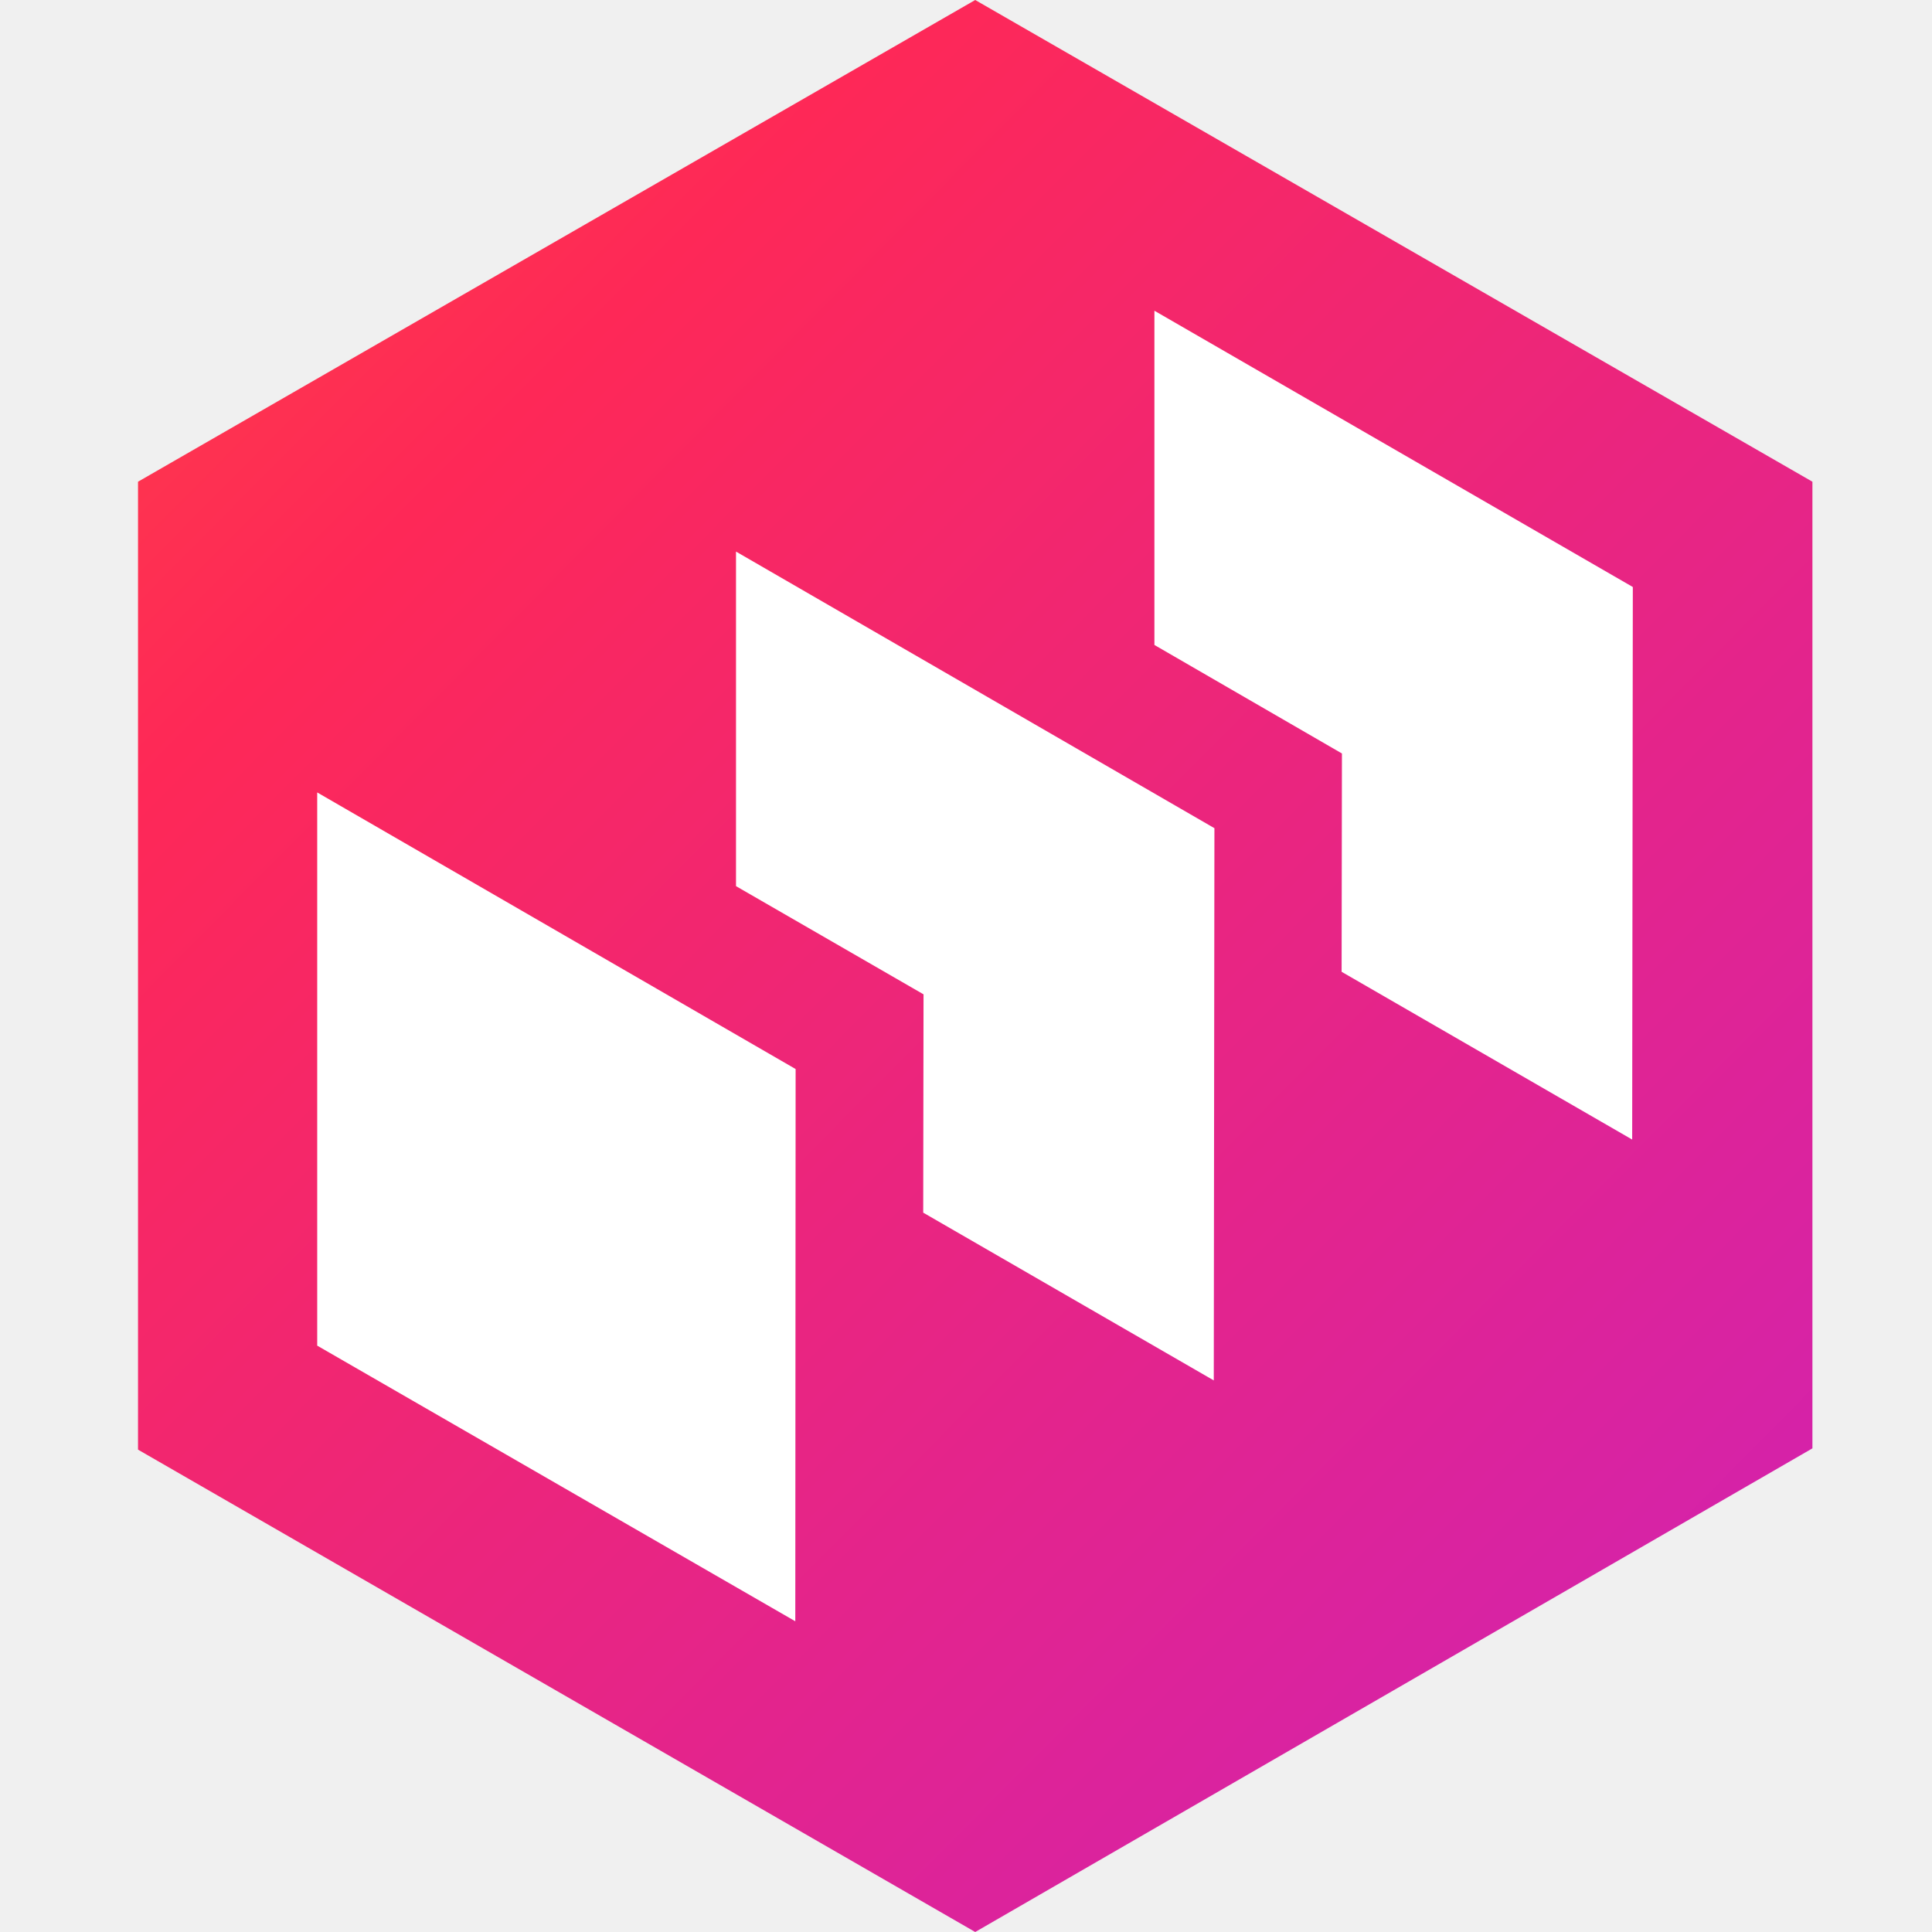
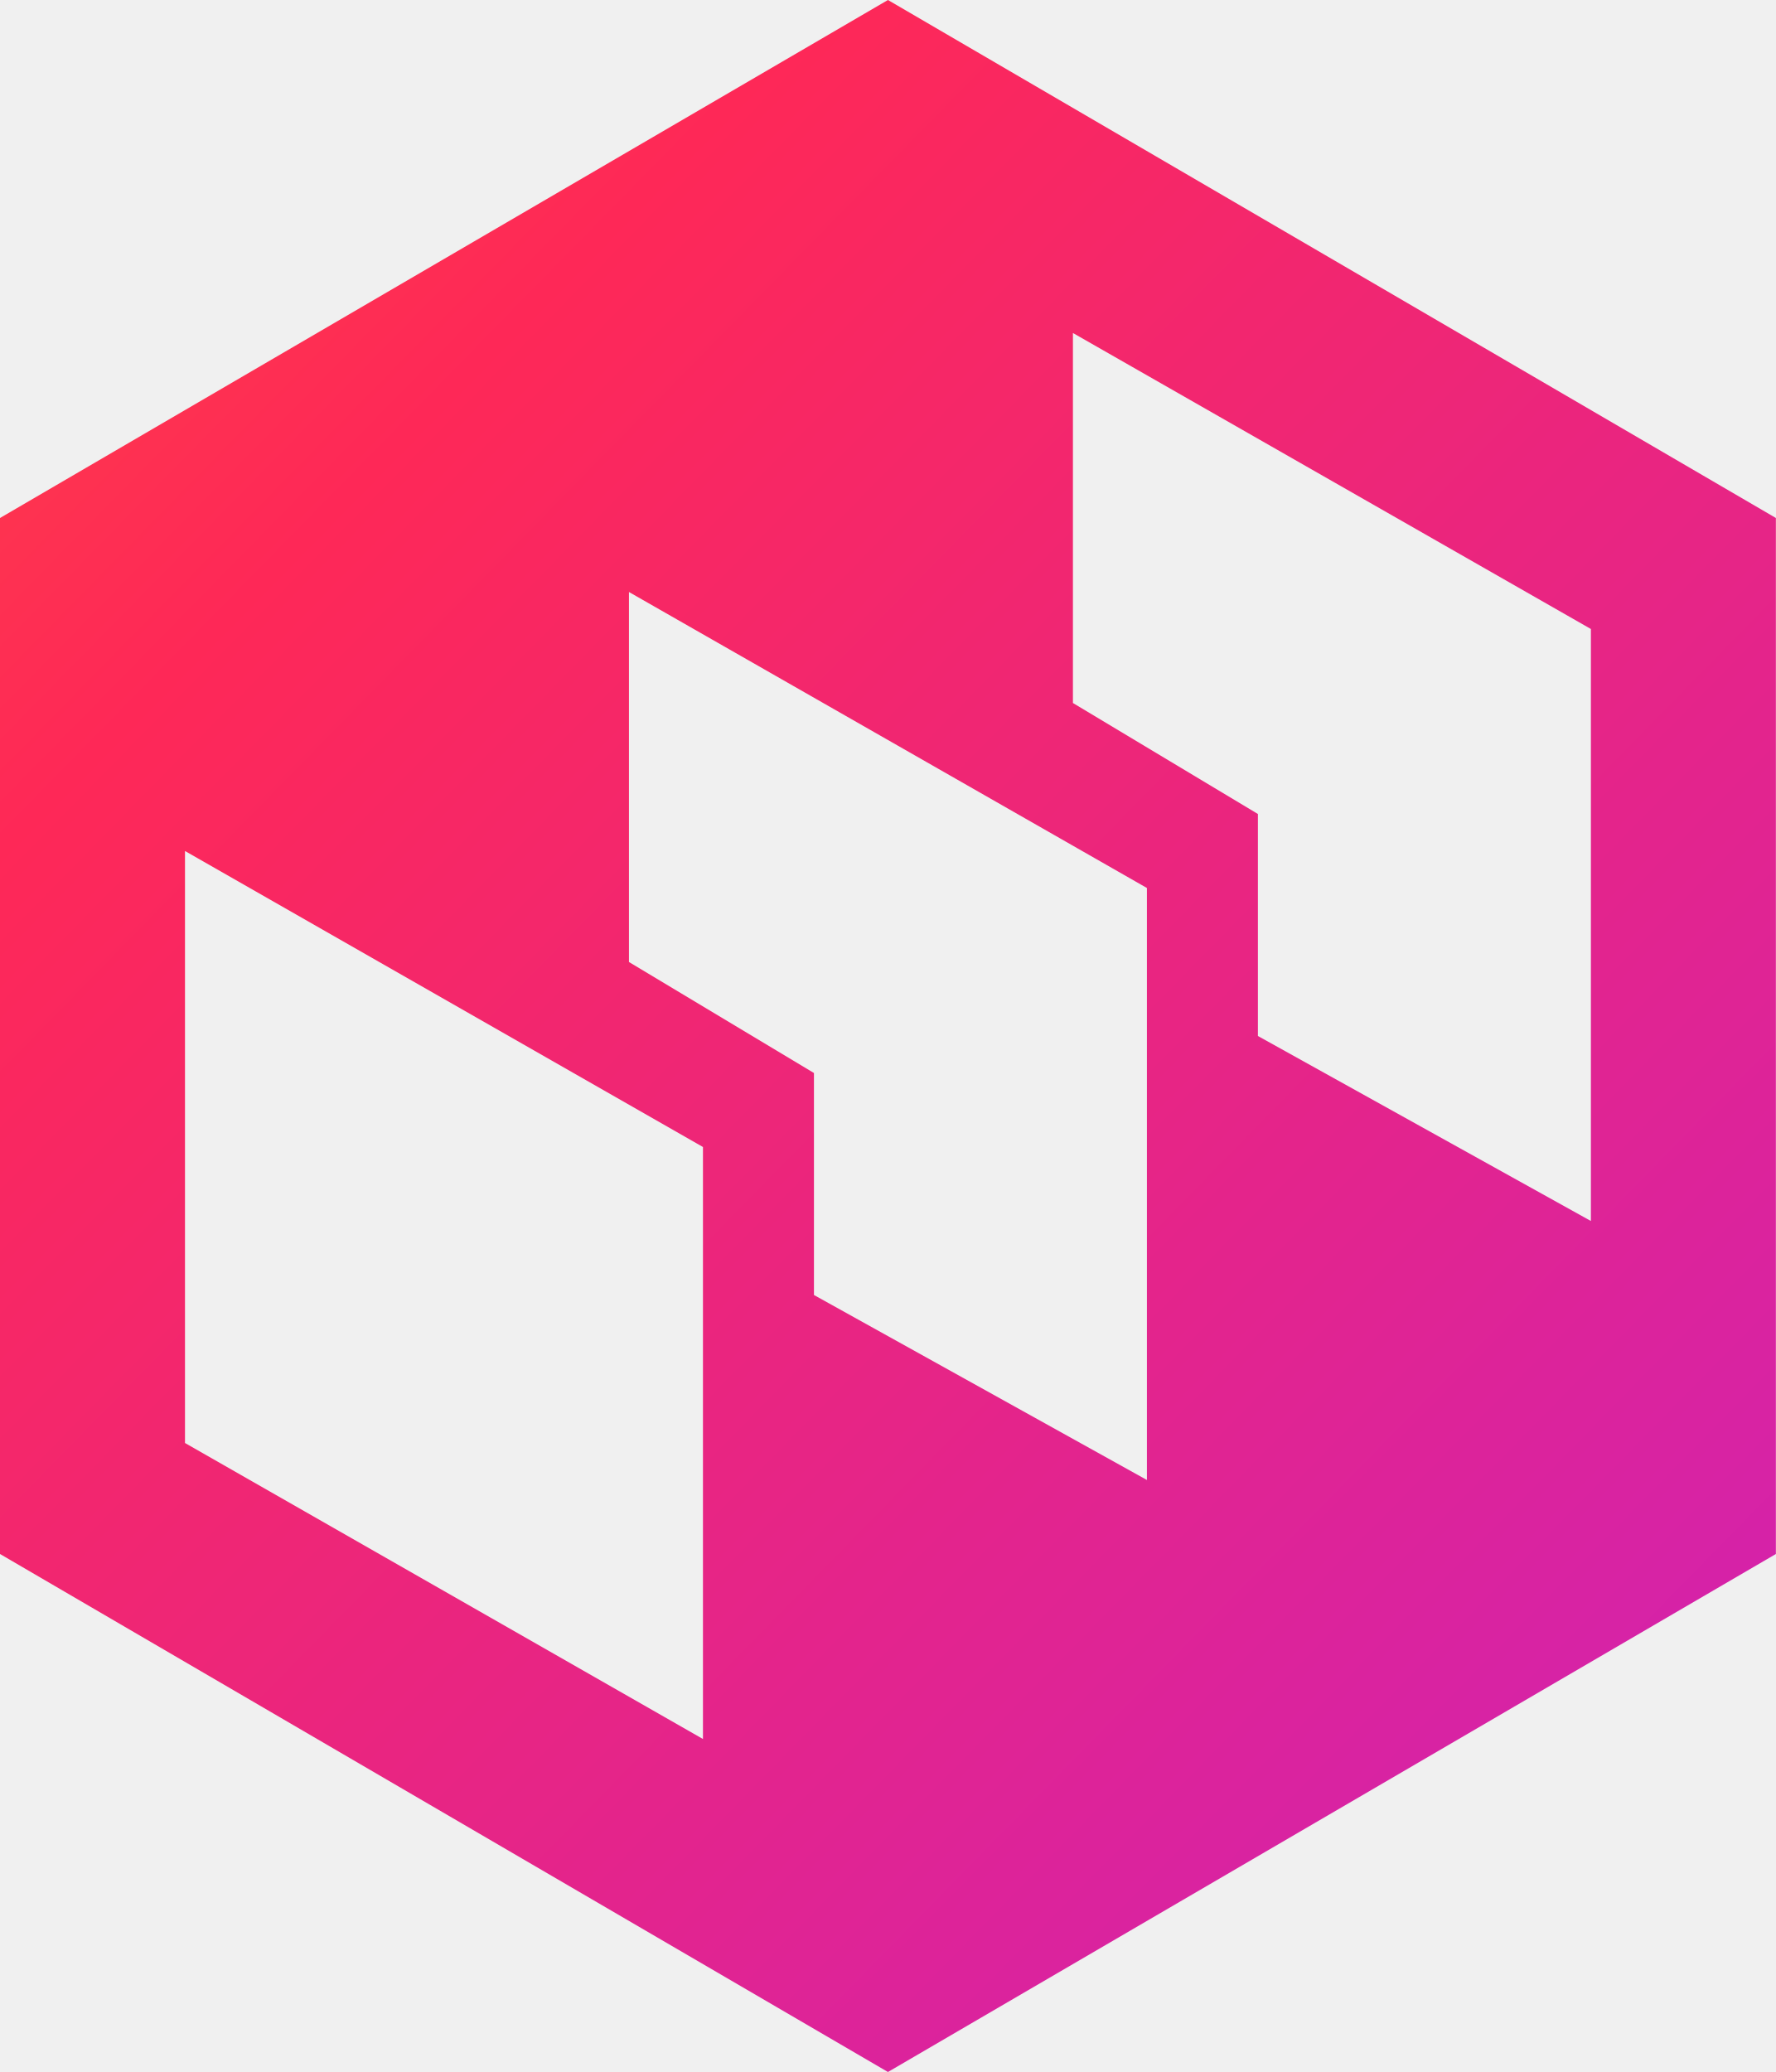
- <svg xmlns="http://www.w3.org/2000/svg" fill="none" height="48" viewBox="0 0 48 48" width="48">
-   <linearGradient id="a" gradientUnits="userSpaceOnUse" x1="-23.394" x2="69.778" y1="-24.08" y2="68.196">
-     <stop offset=".04" stop-color="#fc801d" />
-     <stop offset=".38" stop-color="#fe2857" />
-     <stop offset=".99" stop-color="#af1df5" />
-   </linearGradient>
-   <path d="m24.229 0 20.8 11.968v24.016l-20.8 12.016-20.8-11.984v-24.048z" fill="url(#a)" />
-   <g fill="#fff">
-     <path d="m28.681 7.72v8.304l4.659 2.696-.008 5.424 7.219 4.168.016-13.728z" />
-     <path d="m18.286 13.704v8.312l4.659 2.688-.008 5.424 7.219 4.168.016-13.72z" />
-     <path d="m7.881 19.688v13.744l11.878 6.848.008-13.72z" />
+ <svg xmlns="http://www.w3.org/2000/svg" width="48" height="56" fill="none" viewBox="0 0 48 56">
+   <defs>
+     <linearGradient id="b" x1="-30.949" x2="77.734" y1="-28.093" y2="78.362" gradientUnits="userSpaceOnUse">
+       <stop offset=".04" stop-color="#FC801D" />
+       <stop offset=".38" stop-color="#FE2857" />
+       <stop offset=".99" stop-color="#AF1DF5" />
+     </linearGradient>
+     <clipPath id="a">
+       <path fill="#fff" d="M0 0h48v56H0z" />
+     </clipPath>
+   </defs>
+   <g clip-path="url(#a)">
+     <path fill="url(#b)" fill-rule="evenodd" d="M48 14 24 0 0 14v28l24 14 24-14V14Zm-19 5V9l14 8v16l-9-5v-6L29 19Zm-12-3v10l5 3v6L31 40V24l-14-8ZM5 39V23l14 8L19 47 5 39Z" clip-rule="evenodd" />
  </g>
</svg>
